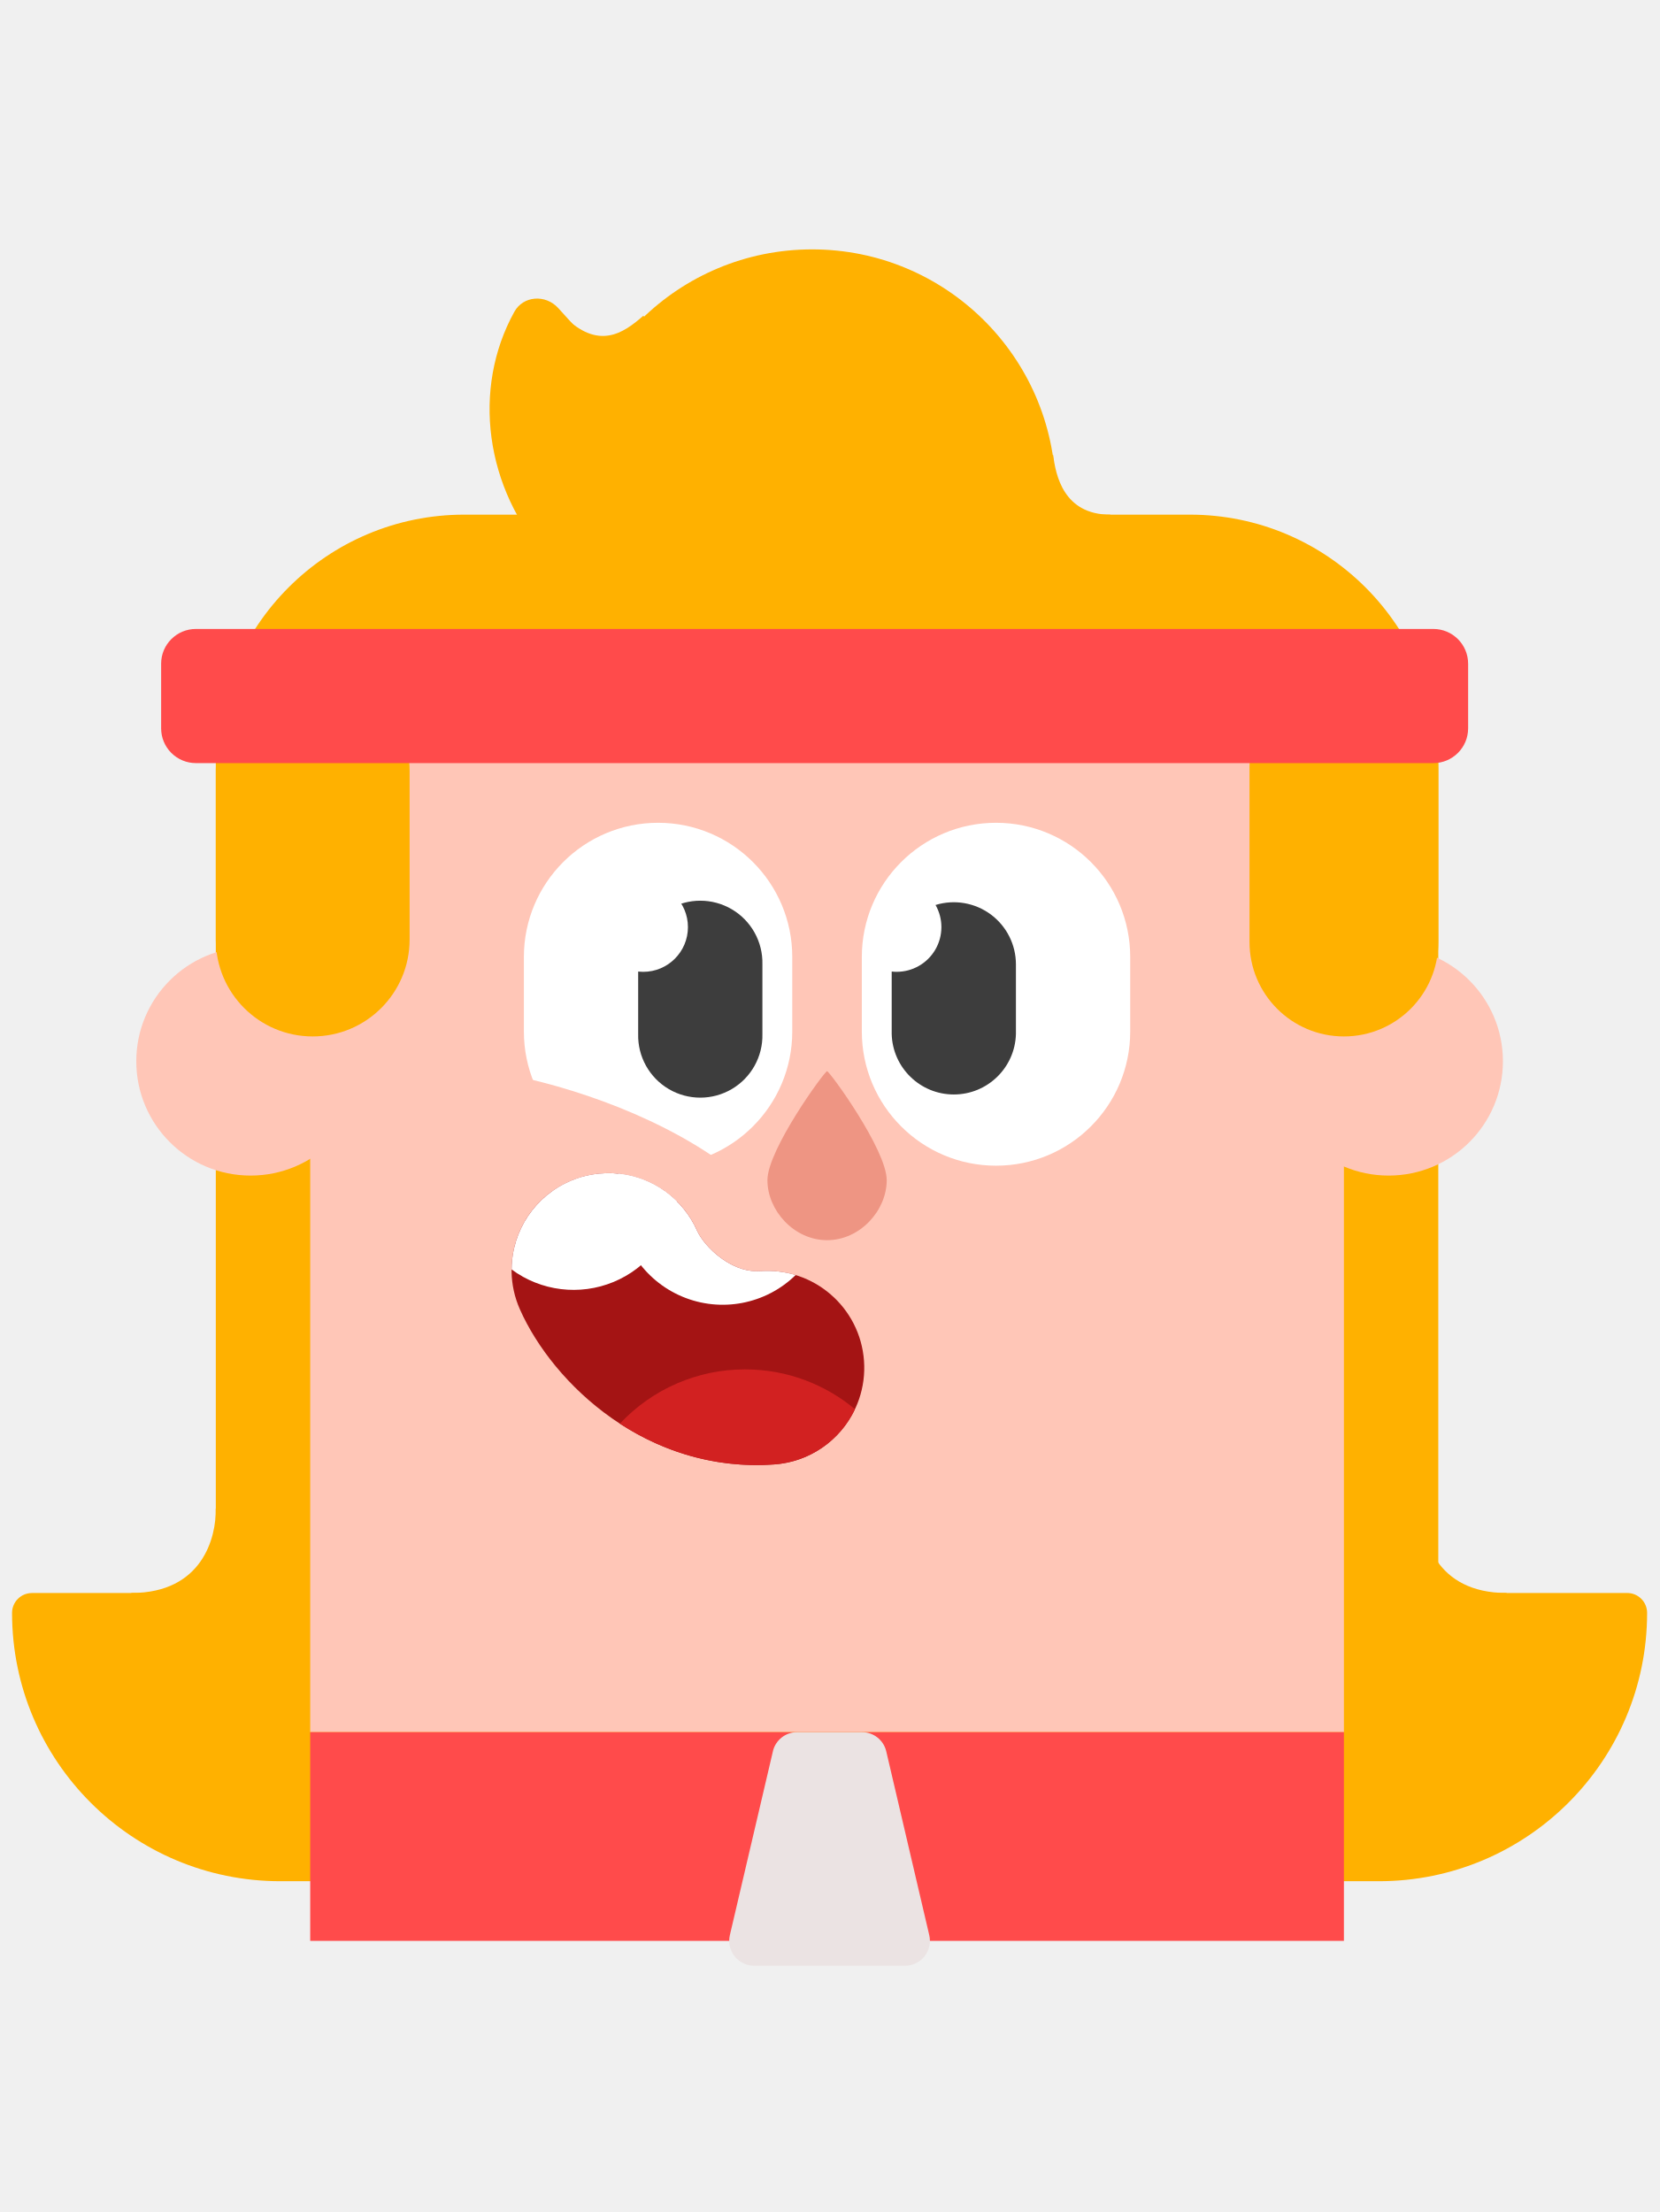
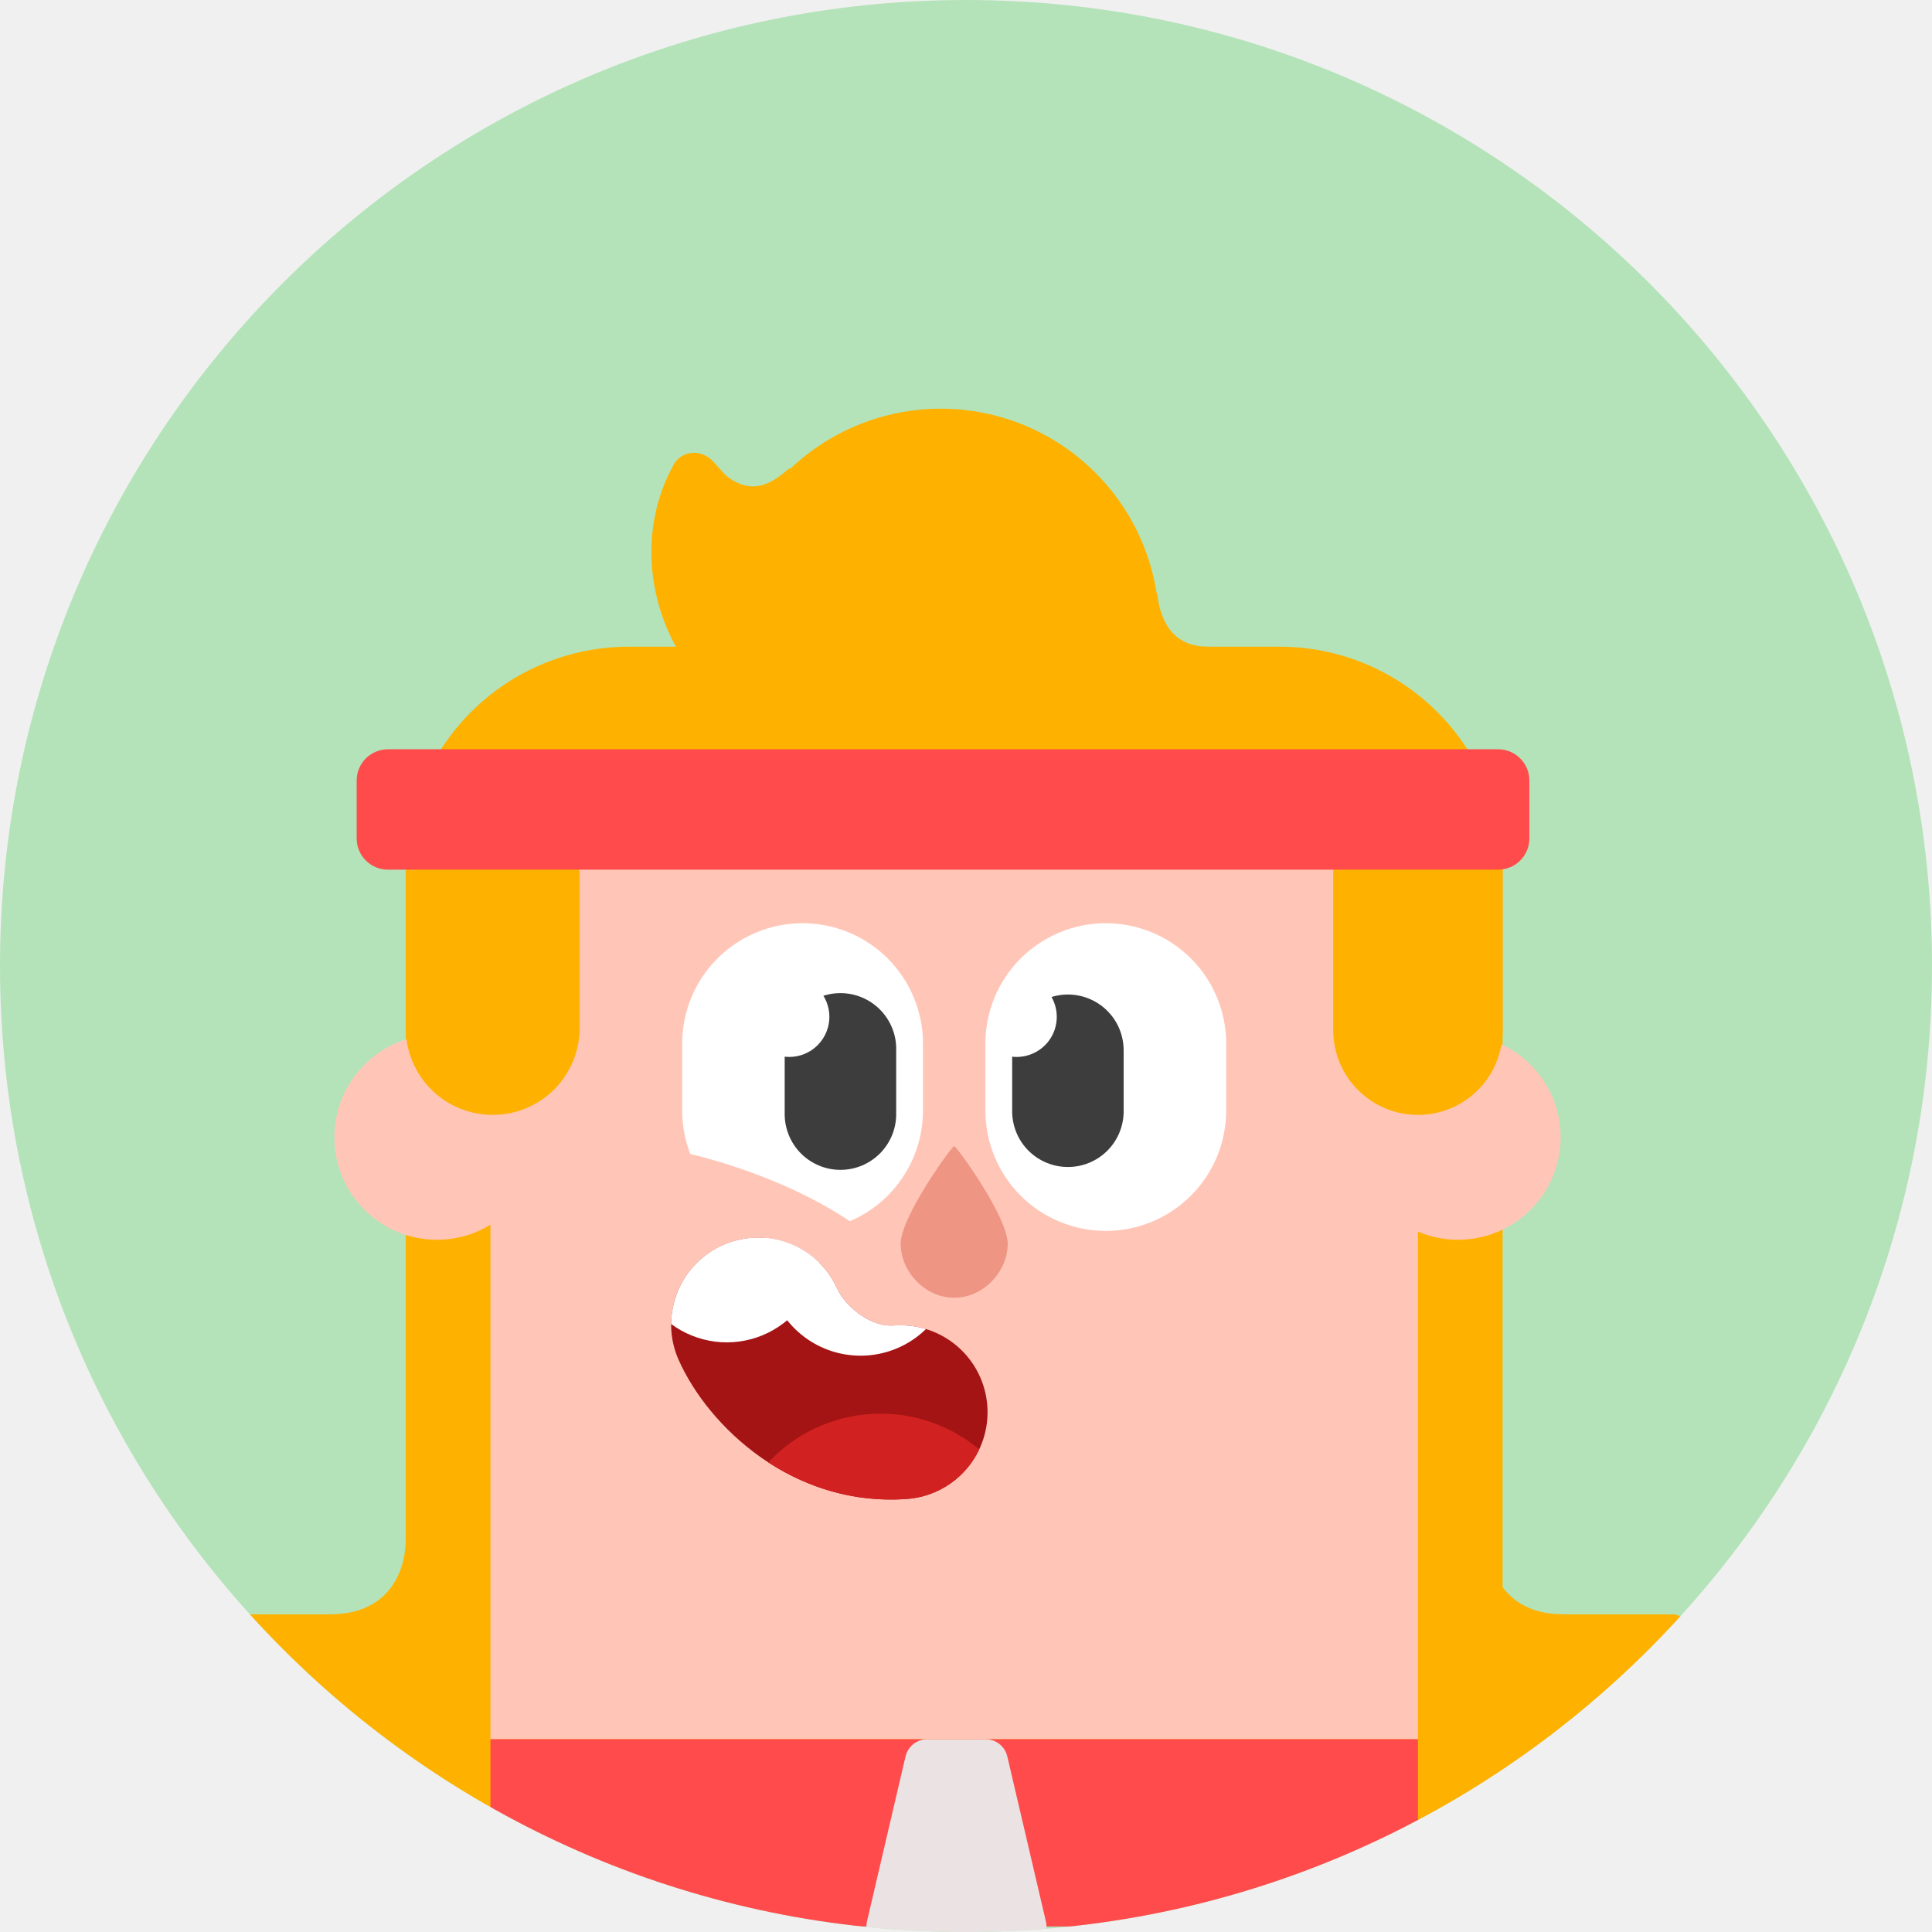
- <svg xmlns="http://www.w3.org/2000/svg" viewBox="0 0 42 56" fill="none">
-   <path d="M5.463 19.32a6.29 6.29 0 0 1 6.29-6.291H30.12a6.29 6.29 0 0 1 6.29 6.29v28.055H5.463V19.319z" fill="#FFB100" />
-   <path fill-rule="evenodd" clip-rule="evenodd" d="M.808 40.33a.503.503 0 0 0-.503.503A6.794 6.794 0 0 0 7.1 47.626h27.803a6.793 6.793 0 0 0 6.793-6.793.503.503 0 0 0-.503-.504H.808z" fill="#FFB100" />
-   <path d="M7.853 20.452a4.026 4.026 0 0 1 4.026-4.026h18.116a4.026 4.026 0 0 1 4.026 4.026v23.4H7.853v-23.4z" fill="#FFC6B7" />
-   <path d="M9.237 26.868a2.893 2.893 0 1 1-5.787 0 2.893 2.893 0 0 1 5.787 0zM38.046 26.868a2.893 2.893 0 1 1-5.787 0 2.893 2.893 0 0 1 5.787 0z" fill="#FFC6B7" />
-   <path d="M5.463 19.508a2.453 2.453 0 1 1 4.906 0v4.278a2.453 2.453 0 0 1-4.906 0v-4.278zM31.63 19.445a2.39 2.39 0 1 1 4.781 0v4.404a2.39 2.39 0 0 1-4.78 0v-4.404zM26.724 12.4a6.165 6.165 0 1 1-12.329 0 6.165 6.165 0 0 1 12.329 0z" fill="#FFB100" />
-   <path d="M14.134 7.802l6.088 6.712c.326.36.224.917-.202 1.1-2.046.88-4.532.304-6.14-1.47-1.608-1.773-1.938-4.302-.86-6.25.223-.405.788-.452 1.114-.092z" fill="#FFB100" />
-   <path d="M22.447 29.877c0 .77-.676 1.52-1.51 1.52s-1.51-.75-1.51-1.52 1.447-2.758 1.51-2.758c.063 0 1.51 1.988 1.51 2.758z" fill="#EE9583" />
-   <path d="M21.817 24.227a3.397 3.397 0 0 1 6.794 0v1.887a3.397 3.397 0 0 1-6.794 0v-1.887zM13.262 24.227a3.397 3.397 0 1 1 6.794 0v1.887a3.397 3.397 0 0 1-6.794 0v-1.887z" fill="#fff" />
-   <path d="M16.155 24.415a1.573 1.573 0 1 1 3.145 0v1.761a1.573 1.573 0 1 1-3.145 0v-1.76z" fill="#3D3D3D" />
-   <path d="M17.415 23.471a1.132 1.132 0 1 1-2.265 0 1.132 1.132 0 0 1 2.265 0z" fill="#fff" />
-   <path fill-rule="evenodd" clip-rule="evenodd" d="M22.698 24.603a1.132 1.132 0 0 0 .985-1.692 1.573 1.573 0 0 1 2.035 1.504v1.76a1.573 1.573 0 0 1-3.145 0v-1.579c.04.005.083.007.125.007z" fill="#3D3D3D" />
-   <path d="M7.853 43.852h26.168v5.284H7.853v-5.284z" fill="#FF4B4B" />
-   <path d="M3.324 40.329c1.801 0 2.153-1.41 2.138-2.139h.723v3.115l-2.861-.015v-.961zM38.14 40.329c-1.802 0-2.154-1.41-2.14-2.139h-.722v3.115l2.861-.015v-.961z" fill="#FFB100" />
-   <path d="M19.565 44.337a.63.63 0 0 1 .613-.485h1.644a.63.63 0 0 1 .613.485l1.089 4.655a.629.629 0 0 1-.613.773h-3.823a.63.63 0 0 1-.612-.773l1.09-4.655z" fill="#EBE3E3" />
-   <path d="M14.269 7.997c.88.88 1.51.44 2.013 0l.378.227-1.538 1.487L13.766 8.4c.035-.036.214-.114.503-.402zM28.108 13.03c-1.188 0-1.384-1.007-1.447-1.51h-.476l.036 2.138 1.887.031v-.66z" fill="#FFB100" />
-   <path d="M18.295 29.447c-1.824-1.321-4.277-2.076-5.913-2.328v4.215h5.913v-1.887z" fill="#FFC6B7" />
-   <path fill-rule="evenodd" clip-rule="evenodd" d="M14.41 29.912a2.453 2.453 0 0 1 3.237 1.247c.072.163.292.474.646.72.331.23.657.323.956.301a2.453 2.453 0 0 1 .352 4.894c-3.214.231-5.6-2.036-6.439-3.924a2.453 2.453 0 0 1 1.247-3.238z" fill="#A41414" />
-   <path fill-rule="evenodd" clip-rule="evenodd" d="M17.133 30.413a2.642 2.642 0 0 1-4.182 1.725 2.453 2.453 0 0 1 4.182-1.725z" fill="#fff" />
-   <path fill-rule="evenodd" clip-rule="evenodd" d="M20.141 32.28a2.642 2.642 0 0 1-4.488-1.89v-.677a2.452 2.452 0 0 1 1.994 1.446c.072.163.291.474.646.72.33.23.657.323.956.3.31-.021.611.015.892.1z" fill="#fff" />
-   <path fill-rule="evenodd" clip-rule="evenodd" d="M21.643 35.676a2.452 2.452 0 0 1-2.042 1.398c-1.51.108-2.838-.335-3.909-1.032a4.329 4.329 0 0 1 3.17-1.374c1.058 0 2.028.379 2.781 1.008z" fill="#D22121" />
-   <path d="M4.079 16.803a.88.88 0 0 1 .88-.88h31.326a.88.88 0 0 1 .88.88v1.636a.88.88 0 0 1-.88.88H4.96a.88.88 0 0 1-.881-.88v-1.636z" fill="#FF4B4B" />
+ <svg xmlns="http://www.w3.org/2000/svg" width="52" height="52" viewBox="0 0 52 52" fill="none">
+   <g clip-path="url(#clip0_1_30)">
+     <path d="M26 52C40.359 52 52 40.359 52 26C52 11.641 40.359 0 26 0C11.641 0 0 11.641 0 26C0 40.359 11.641 52 26 52Z" fill="#B4E3B9" />
+     <mask id="mask0_1_30" style="mask-type:alpha" maskUnits="userSpaceOnUse" x="0" y="0" width="52" height="52">
+       <path d="M26 52C40.359 52 52 40.359 52 26C52 11.641 40.359 0 26 0C11.641 0 0 11.641 0 26C0 40.359 11.641 52 26 52Z" fill="#B4E3B9" />
+     </mask>
+     <g mask="url(#mask0_1_30)">
+       <path d="M10.921 23.408C10.921 22.62 11.076 21.839 11.377 21.111C11.679 20.383 12.12 19.721 12.678 19.164C13.235 18.607 13.896 18.165 14.625 17.863C15.353 17.562 16.133 17.406 16.921 17.406H34.443C36.034 17.406 37.56 18.039 38.686 19.164C39.811 20.289 40.443 21.815 40.443 23.407V50.17H10.921V23.408Z" fill="#FFB100" />
+       <path fill-rule="evenodd" clip-rule="evenodd" d="M6.48 43.451C6.353 43.451 6.231 43.501 6.141 43.591C6.051 43.681 6 43.803 6 43.931C6 44.782 6.168 45.624 6.494 46.411C6.82 47.197 7.297 47.912 7.899 48.513C8.501 49.115 9.215 49.592 10.002 49.918C10.788 50.244 11.631 50.411 12.482 50.411H39.005C40.724 50.411 42.373 49.728 43.588 48.513C44.803 47.298 45.486 45.649 45.486 43.931C45.486 43.867 45.474 43.805 45.45 43.747C45.425 43.688 45.39 43.635 45.346 43.591C45.301 43.546 45.248 43.511 45.19 43.486C45.132 43.462 45.069 43.45 45.006 43.45H6.48V43.451Z" fill="#FFB100" />
+       <path d="M13.201 24.488C13.201 23.469 13.605 22.492 14.325 21.772C15.046 21.052 16.023 20.647 17.041 20.647H34.323C34.828 20.647 35.327 20.746 35.793 20.939C36.259 21.132 36.683 21.415 37.039 21.772C37.396 22.129 37.679 22.552 37.872 23.018C38.065 23.484 38.164 23.983 38.164 24.488V46.811H13.201V24.488Z" fill="#FFC6B7" />
+       <path d="M14.521 30.608C14.521 30.971 14.45 31.33 14.311 31.665C14.172 32 13.969 32.304 13.712 32.56C13.456 32.817 13.152 33.02 12.817 33.159C12.482 33.297 12.123 33.369 11.761 33.369C11.398 33.369 11.039 33.297 10.704 33.159C10.369 33.02 10.065 32.817 9.809 32.56C9.552 32.304 9.349 32 9.21 31.665C9.072 31.33 9 30.971 9 30.608C9 29.876 9.291 29.174 9.809 28.657C10.326 28.139 11.028 27.848 11.761 27.848C12.493 27.848 13.195 28.139 13.712 28.657C14.23 29.174 14.521 29.876 14.521 30.608ZM42.004 30.608C42.004 31.34 41.713 32.043 41.195 32.56C40.678 33.078 39.976 33.369 39.243 33.369C38.511 33.369 37.809 33.078 37.292 32.56C36.774 32.043 36.483 31.34 36.483 30.608C36.483 29.876 36.774 29.174 37.292 28.657C37.809 28.139 38.511 27.848 39.243 27.848C39.976 27.848 40.678 28.139 41.195 28.657C41.713 29.174 42.004 29.876 42.004 30.608Z" fill="#FFC6B7" />
+       <path d="M10.921 23.587C10.921 22.966 11.167 22.371 11.606 21.933C12.045 21.494 12.64 21.247 13.261 21.247C13.881 21.247 14.476 21.494 14.915 21.933C15.354 22.371 15.601 22.966 15.601 23.587V27.668C15.601 28.289 15.354 28.884 14.915 29.323C14.476 29.762 13.881 30.008 13.261 30.008C12.64 30.008 12.045 29.762 11.606 29.323C11.167 28.884 10.921 28.289 10.921 27.668V23.587ZM35.883 23.527C35.883 22.922 36.123 22.342 36.551 21.915C36.979 21.487 37.559 21.247 38.164 21.247C38.768 21.247 39.349 21.487 39.776 21.915C40.204 22.342 40.444 22.922 40.444 23.527V27.728C40.444 28.333 40.204 28.913 39.776 29.341C39.349 29.768 38.769 30.008 38.164 30.008C37.559 30.008 36.98 29.768 36.552 29.341C36.124 28.913 35.884 28.333 35.884 27.728V23.527H35.883ZM31.203 16.806C31.213 17.585 31.068 18.358 30.777 19.08C30.486 19.802 30.054 20.459 29.507 21.013C28.96 21.567 28.309 22.007 27.59 22.308C26.872 22.608 26.101 22.762 25.322 22.762C24.544 22.762 23.773 22.608 23.054 22.308C22.336 22.007 21.684 21.567 21.137 21.013C20.59 20.459 20.159 19.802 19.867 19.08C19.576 18.358 19.431 17.585 19.442 16.806C19.461 15.26 20.089 13.783 21.19 12.696C22.291 11.609 23.775 11 25.322 11C26.869 11 28.354 11.609 29.454 12.696C30.555 13.783 31.183 15.26 31.203 16.806Z" fill="#FFB100" />
+       <path d="M19.192 12.42L25 18.823C25.311 19.166 25.214 19.698 24.808 19.872C22.856 20.712 20.484 20.162 18.95 18.47C17.416 16.779 17.101 14.366 18.13 12.508C18.343 12.121 18.881 12.077 19.192 12.42Z" fill="#FFB100" />
+       <path d="M27.123 33.479C27.123 34.214 26.478 34.929 25.682 34.929C24.887 34.929 24.242 34.214 24.242 33.479C24.242 32.744 25.622 30.848 25.682 30.848C25.742 30.848 27.123 32.744 27.123 33.479Z" fill="#EE9583" />
+       <path d="M26.522 28.089C26.522 27.23 26.863 26.405 27.471 25.797C28.079 25.19 28.903 24.848 29.762 24.848C30.622 24.848 31.446 25.19 32.054 25.797C32.662 26.405 33.003 27.23 33.003 28.089V29.889C33.003 30.749 32.662 31.573 32.054 32.181C31.446 32.788 30.622 33.13 29.762 33.13C28.903 33.13 28.079 32.788 27.471 32.181C26.863 31.573 26.522 30.749 26.522 29.889V28.089ZM18.361 28.089C18.361 27.23 18.702 26.405 19.31 25.797C19.918 25.19 20.742 24.848 21.601 24.848C22.461 24.848 23.285 25.19 23.893 25.797C24.5 26.405 24.842 27.23 24.842 28.089V29.889C24.842 30.749 24.5 31.573 23.893 32.181C23.285 32.788 22.461 33.13 21.601 33.13C20.742 33.13 19.918 32.788 19.31 32.181C18.702 31.573 18.361 30.749 18.361 29.889V28.089Z" fill="white" />
+       <path d="M21.12 28.268C21.115 28.068 21.151 27.869 21.224 27.683C21.297 27.496 21.406 27.326 21.546 27.183C21.686 27.04 21.853 26.926 22.038 26.848C22.222 26.77 22.42 26.73 22.621 26.73C22.821 26.73 23.019 26.77 23.204 26.848C23.388 26.926 23.555 27.04 23.695 27.183C23.835 27.326 23.944 27.496 24.018 27.683C24.091 27.869 24.126 28.068 24.121 28.268V29.948C24.126 30.148 24.091 30.348 24.018 30.534C23.944 30.721 23.835 30.89 23.695 31.034C23.555 31.177 23.388 31.291 23.204 31.369C23.019 31.447 22.821 31.487 22.621 31.487C22.42 31.487 22.222 31.447 22.038 31.369C21.853 31.291 21.686 31.177 21.546 31.034C21.406 30.89 21.297 30.721 21.224 30.534C21.151 30.348 21.115 30.148 21.12 29.948V28.268Z" fill="#3D3D3D" />
+       <path d="M22.323 27.368C22.323 27.654 22.209 27.929 22.006 28.132C21.803 28.334 21.529 28.448 21.242 28.448C20.956 28.448 20.681 28.334 20.478 28.132C20.276 27.929 20.162 27.654 20.162 27.368C20.162 27.081 20.276 26.806 20.478 26.604C20.681 26.401 20.956 26.287 21.242 26.287C21.529 26.287 21.803 26.401 22.006 26.604C22.209 26.806 22.323 27.081 22.323 27.368Z" fill="white" />
+       <path fill-rule="evenodd" clip-rule="evenodd" d="M27.362 28.448C27.551 28.448 27.737 28.398 27.901 28.304C28.065 28.21 28.202 28.075 28.297 27.911C28.392 27.748 28.442 27.562 28.443 27.373C28.444 27.184 28.395 26.998 28.302 26.834C28.526 26.765 28.764 26.749 28.995 26.789C29.227 26.828 29.446 26.922 29.635 27.061C29.823 27.201 29.977 27.383 30.083 27.592C30.188 27.802 30.243 28.034 30.243 28.268V29.947C30.233 30.339 30.071 30.711 29.791 30.984C29.511 31.257 29.135 31.41 28.743 31.41C28.352 31.41 27.976 31.257 27.695 30.984C27.415 30.711 27.253 30.339 27.243 29.947V28.441C27.281 28.446 27.322 28.448 27.362 28.448Z" fill="#3D3D3D" />
+       <path d="M13.201 46.811H38.164V51.851H13.201V46.811Z" fill="#FF4B4B" />
+       <path d="M8.88 43.45C10.598 43.45 10.934 42.105 10.92 41.409H11.609V44.381L8.88 44.367V43.45ZM42.093 43.45C40.374 43.45 40.039 42.105 40.052 41.409H39.363V44.381L42.093 44.367L42.093 43.45Z" fill="#FFB100" />
+       <path d="M24.373 47.273C24.405 47.142 24.479 47.024 24.585 46.94C24.692 46.856 24.823 46.811 24.958 46.811H26.527C26.662 46.811 26.793 46.856 26.899 46.94C27.006 47.024 27.08 47.142 27.111 47.273L28.15 51.714C28.171 51.802 28.172 51.894 28.152 51.982C28.132 52.071 28.093 52.153 28.036 52.224C27.98 52.295 27.909 52.352 27.827 52.392C27.745 52.431 27.656 52.452 27.566 52.452H23.918C23.828 52.451 23.739 52.431 23.657 52.391C23.576 52.352 23.505 52.294 23.449 52.224C23.393 52.153 23.353 52.07 23.334 51.982C23.314 51.894 23.314 51.802 23.335 51.714L24.373 47.273Z" fill="#EBE3E3" />
+       <path d="M19.321 12.606C20.161 13.445 20.762 13.026 21.242 12.606L21.602 12.823L20.135 14.241L18.841 12.991C18.875 12.956 19.046 12.881 19.321 12.606ZM32.523 17.407C31.39 17.407 31.203 16.447 31.143 15.967H30.689L30.723 18.006L32.523 18.036V17.407Z" fill="#FFB100" />
+       <path d="M23.162 33.069C21.422 31.808 19.082 31.088 17.521 30.848V34.869H23.162V33.069Z" fill="#FFC6B7" />
+       <path fill-rule="evenodd" clip-rule="evenodd" d="M19.456 33.512C20.023 33.261 20.667 33.245 21.246 33.468C21.825 33.691 22.292 34.135 22.544 34.702C22.613 34.857 22.822 35.154 23.16 35.389C23.476 35.608 23.787 35.697 24.072 35.676C24.691 35.631 25.303 35.835 25.772 36.241C26.241 36.647 26.53 37.223 26.574 37.842C26.619 38.462 26.416 39.073 26.009 39.542C25.603 40.011 25.027 40.3 24.408 40.345C21.342 40.565 19.066 38.402 18.265 36.601C18.14 36.32 18.072 36.018 18.064 35.71C18.057 35.403 18.11 35.097 18.22 34.81C18.331 34.523 18.497 34.261 18.708 34.038C18.92 33.816 19.175 33.637 19.456 33.512Z" fill="#A41414" />
+       <path fill-rule="evenodd" clip-rule="evenodd" d="M22.053 33.99C21.988 34.419 21.812 34.824 21.544 35.166C21.276 35.507 20.924 35.773 20.523 35.939C20.122 36.105 19.684 36.164 19.254 36.111C18.823 36.057 18.413 35.894 18.064 35.636C18.067 35.175 18.206 34.725 18.463 34.343C18.721 33.96 19.085 33.663 19.512 33.487C19.938 33.311 20.406 33.265 20.859 33.355C21.311 33.444 21.726 33.665 22.053 33.99Z" fill="white" />
+       <path fill-rule="evenodd" clip-rule="evenodd" d="M24.923 35.771C24.568 36.118 24.119 36.352 23.632 36.444C23.145 36.537 22.641 36.483 22.184 36.291C21.727 36.099 21.337 35.776 21.062 35.362C20.788 34.949 20.642 34.464 20.642 33.968V33.322C21.052 33.364 21.444 33.514 21.778 33.756C22.113 33.998 22.377 34.325 22.544 34.702C22.613 34.857 22.821 35.154 23.16 35.389C23.475 35.608 23.787 35.697 24.072 35.675C24.368 35.655 24.655 35.69 24.923 35.771Z" fill="white" />
+       <path fill-rule="evenodd" clip-rule="evenodd" d="M26.356 39.011C26.179 39.386 25.905 39.707 25.562 39.942C25.22 40.176 24.822 40.315 24.408 40.345C22.967 40.448 21.701 40.025 20.679 39.36C21.066 38.946 21.534 38.615 22.054 38.39C22.575 38.164 23.136 38.048 23.703 38.049C24.712 38.049 25.637 38.411 26.356 39.011Z" fill="#D22121" />
+       <path d="M9.6 21.007C9.6 20.784 9.689 20.57 9.846 20.413C10.004 20.256 10.217 20.167 10.44 20.167H40.324C40.547 20.167 40.76 20.256 40.917 20.413C41.075 20.57 41.163 20.784 41.163 21.007V22.567C41.163 22.79 41.075 23.003 40.917 23.161C40.76 23.318 40.547 23.407 40.324 23.407H10.441C10.33 23.407 10.221 23.385 10.119 23.343C10.017 23.301 9.925 23.239 9.847 23.161C9.768 23.083 9.707 22.991 9.664 22.889C9.622 22.787 9.6 22.678 9.6 22.567V21.007Z" fill="#FF4B4B" />
+     </g>
+   </g>
+   <defs>
+     <clipPath id="clip0_1_30">
+       <rect width="52" height="52" fill="white" />
+     </clipPath>
+   </defs>
</svg>
